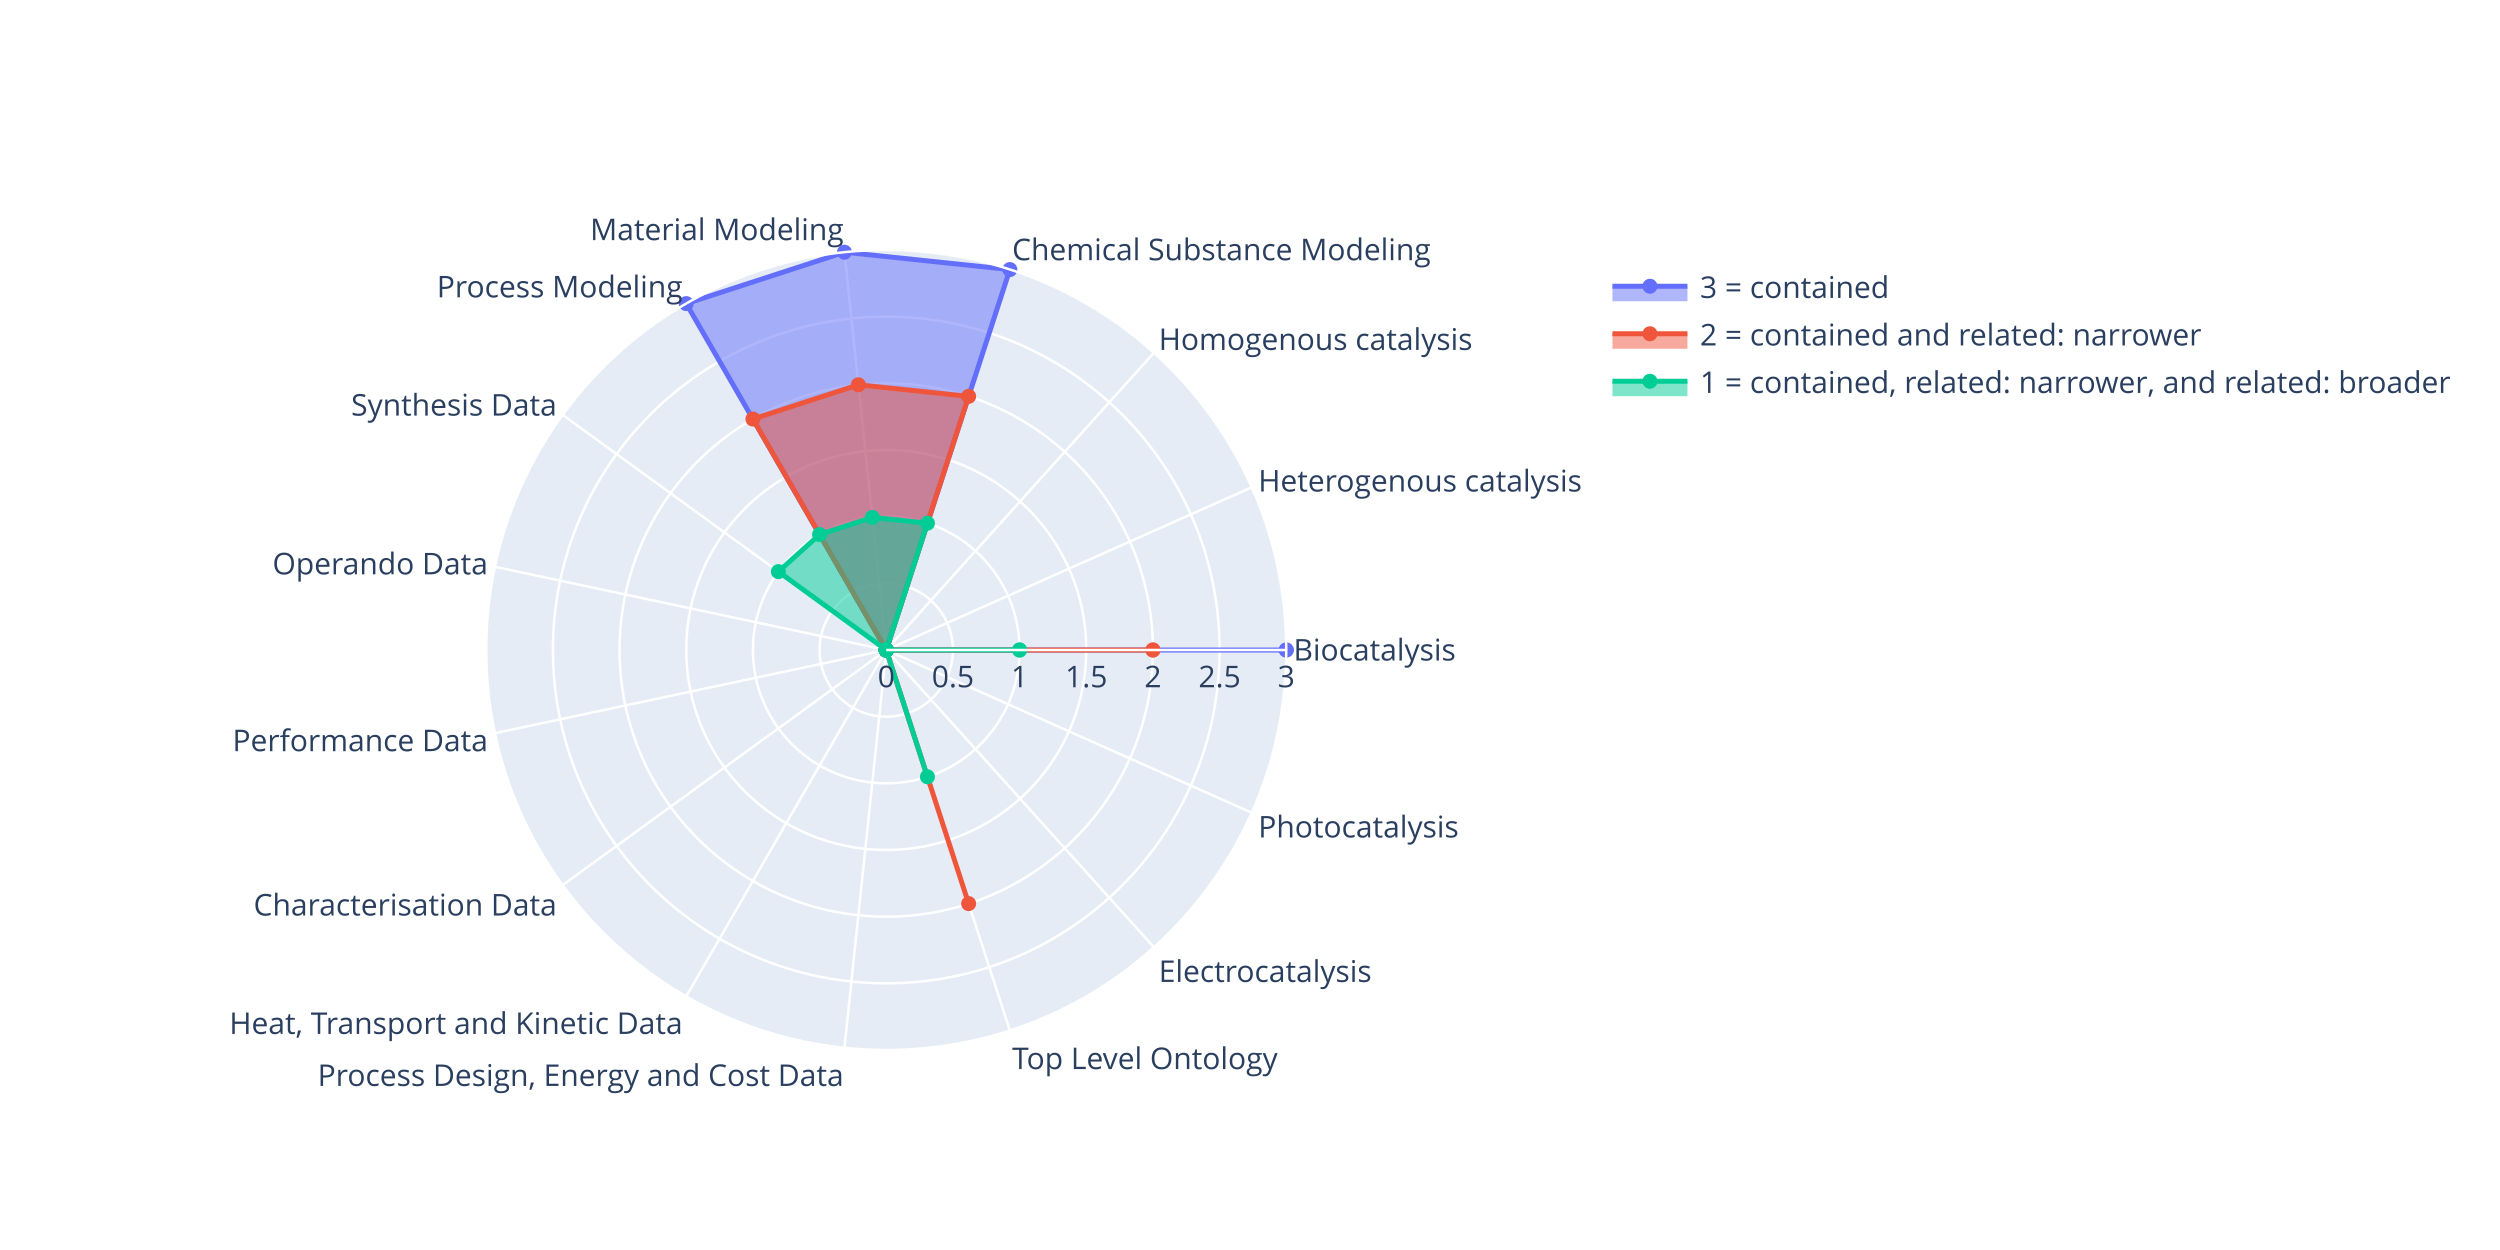
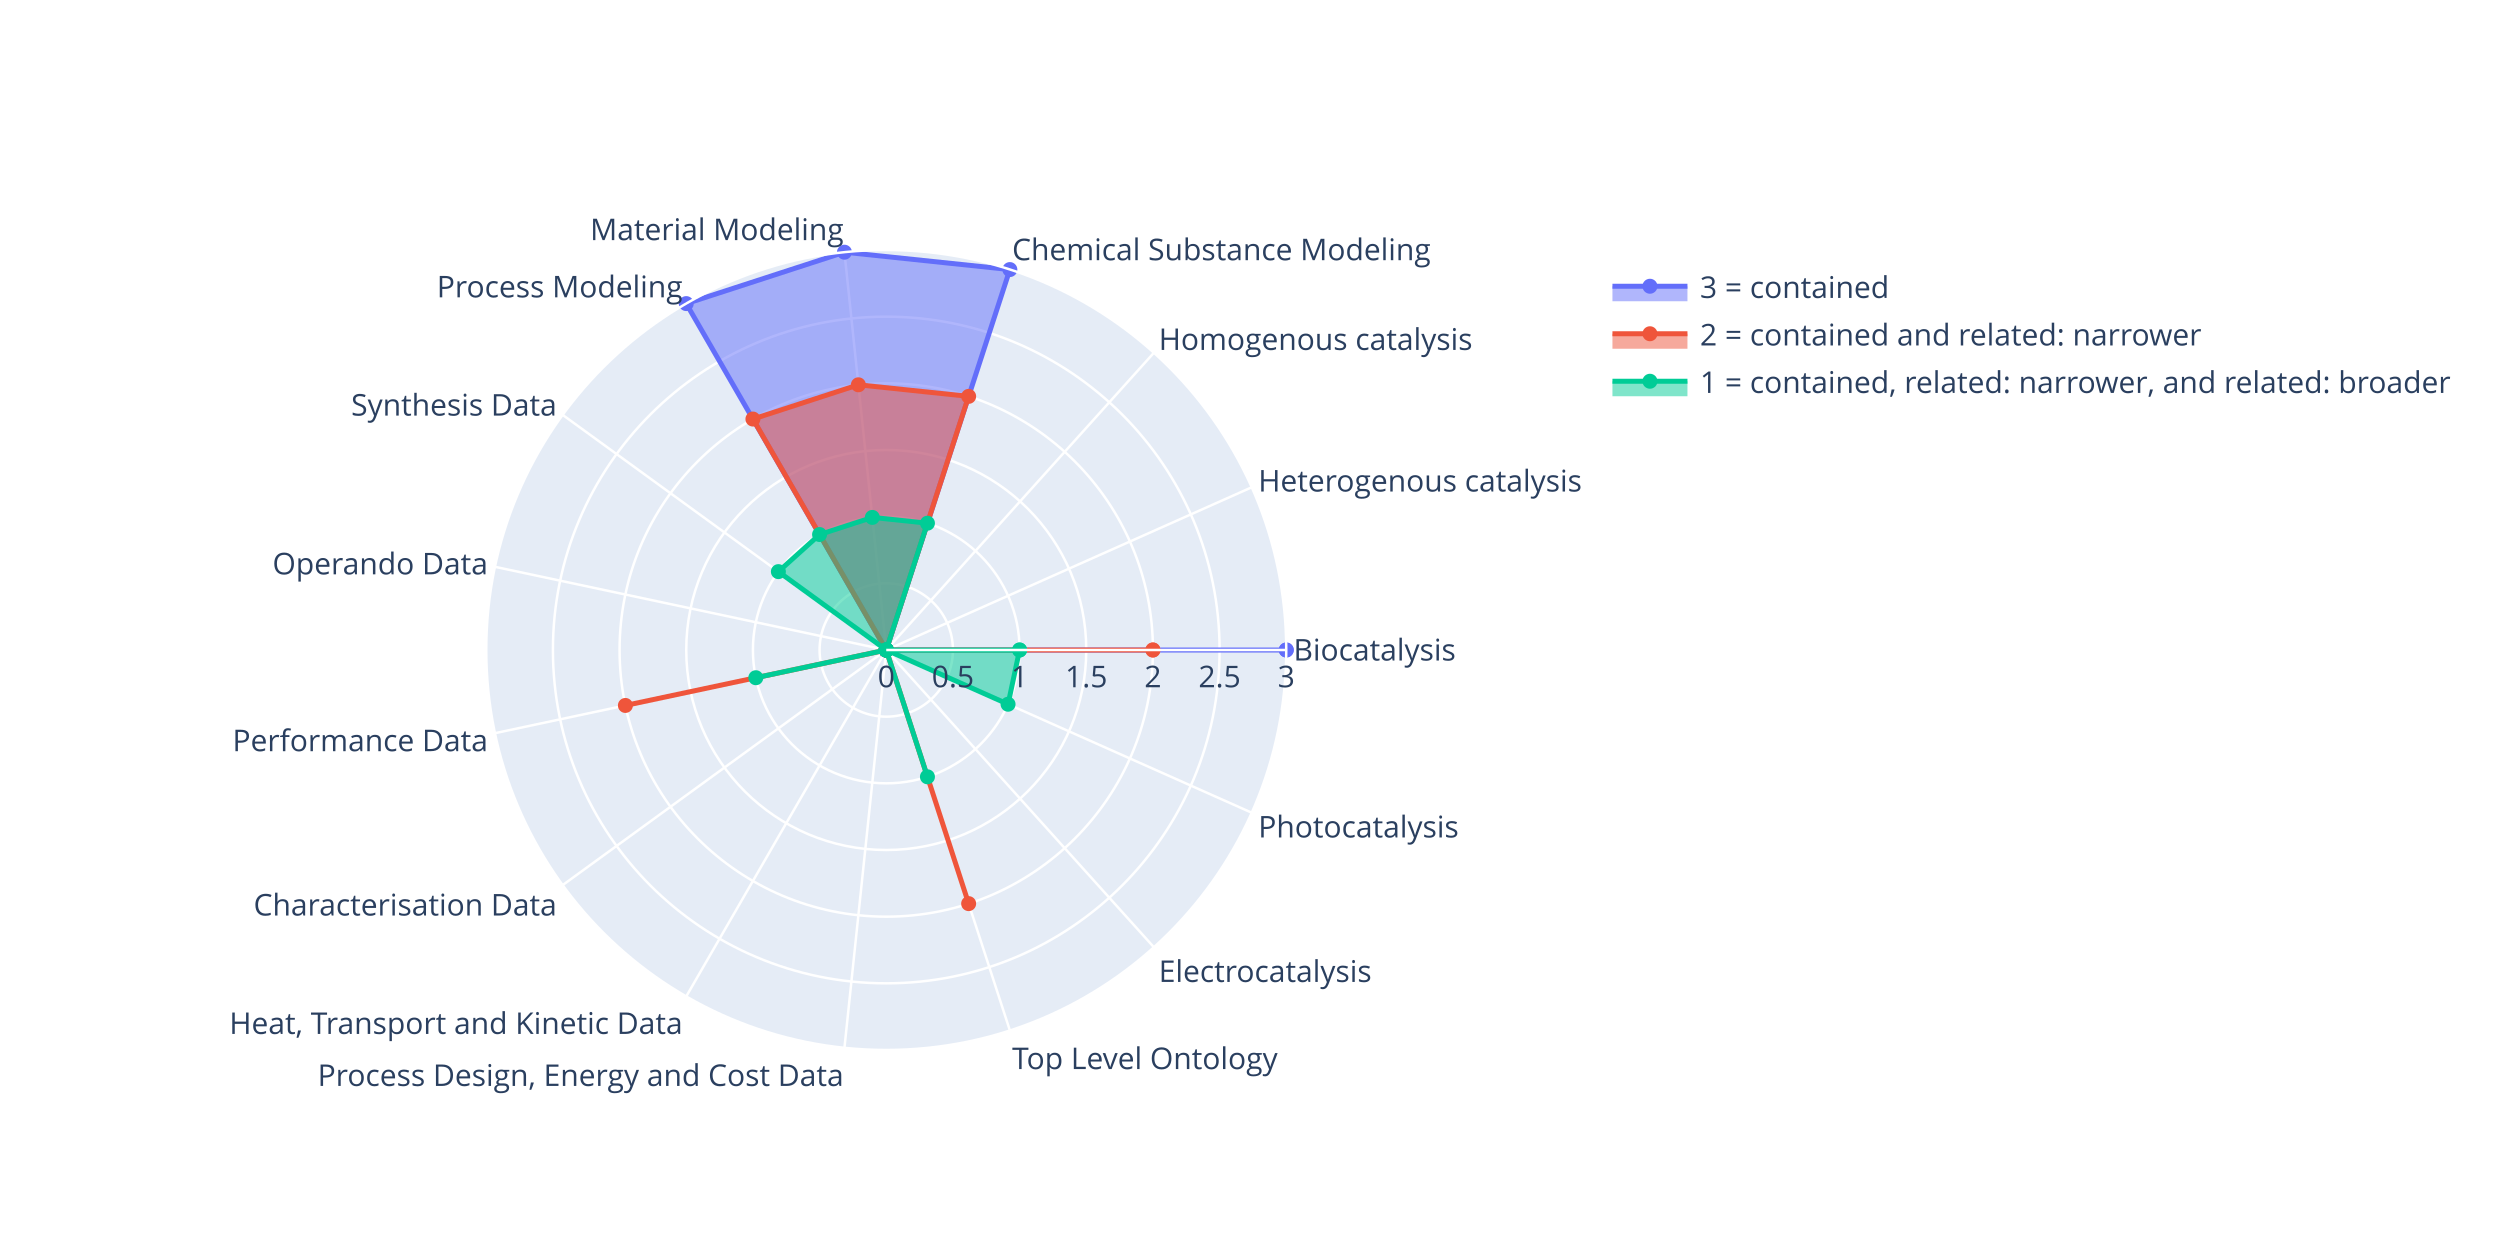
<svg xmlns="http://www.w3.org/2000/svg" class="main-svg" width="1000" height="500" style="" viewBox="0 0 1000 500">
  <rect x="0" y="0" width="1000" height="500" style="fill: rgb(255, 255, 255); fill-opacity: 1;" />
-   <defs id="defs-a525e5">
+   <defs id="defs-efb00a">
    <g class="clips">
-       <clipPath id="clipa525e5polar-for-traces">
+       <clipPath id="clipefb00apolar-for-traces">
        <path d="M160,0A160,160 0,1,0 -160,-1.9594348786357652e-14A160,160 0,1,0 160,3.9188697572715304e-14Z" transform="translate(160,160)" />
      </clipPath>
    </g>
    <g class="gradients" />
    <g class="patterns" />
  </defs>
  <g class="bglayer" />
  <g class="layer-below">
    <g class="imagelayer" />
    <g class="shapelayer" />
  </g>
  <g class="cartesianlayer" />
  <g class="polarlayer">
    <g class="polar">
      <g class="polarsublayer draglayer" />
      <g class="polarsublayer plotbg">
        <path d="M160,0A160,160 0,1,0 -160,-1.9594348786357652e-14A160,160 0,1,0 160,3.9188697572715304e-14Z" transform="translate(354.5,260)" style="fill: rgb(229, 236, 246); fill-opacity: 1;" />
      </g>
      <g class="polarsublayer backplot">
        <g class="maplayer" />
      </g>
      <g class="polarsublayer angular-grid" style="fill: none;">
        <path class="angularaxisgrid" d="M354.5,260L514.5,260" style="stroke: rgb(255, 255, 255); stroke-opacity: 1; stroke-width: 1px;" />
        <path class="angularaxisgrid" d="M354.5,260L500.667,194.922" style="stroke: rgb(255, 255, 255); stroke-opacity: 1; stroke-width: 1px;" />
        <path class="angularaxisgrid" d="M354.5,260L461.561,141.097" style="stroke: rgb(255, 255, 255); stroke-opacity: 1; stroke-width: 1px;" />
        <path class="angularaxisgrid" d="M354.5,260L403.943,107.831" style="stroke: rgb(255, 255, 255); stroke-opacity: 1; stroke-width: 1px;" />
        <path class="angularaxisgrid" d="M354.5,260L337.775,100.876" style="stroke: rgb(255, 255, 255); stroke-opacity: 1; stroke-width: 1px;" />
        <path class="angularaxisgrid" d="M354.5,260L274.5,121.436" style="stroke: rgb(255, 255, 255); stroke-opacity: 1; stroke-width: 1px;" />
        <path class="angularaxisgrid" d="M354.5,260L225.057,165.954" style="stroke: rgb(255, 255, 255); stroke-opacity: 1; stroke-width: 1px;" />
        <path class="angularaxisgrid" d="M354.5,260L197.996,226.734" style="stroke: rgb(255, 255, 255); stroke-opacity: 1; stroke-width: 1px;" />
        <path class="angularaxisgrid" d="M354.5,260L197.996,293.266" style="stroke: rgb(255, 255, 255); stroke-opacity: 1; stroke-width: 1px;" />
        <path class="angularaxisgrid" d="M354.5,260L225.057,354.046" style="stroke: rgb(255, 255, 255); stroke-opacity: 1; stroke-width: 1px;" />
        <path class="angularaxisgrid" d="M354.5,260L274.5,398.564" style="stroke: rgb(255, 255, 255); stroke-opacity: 1; stroke-width: 1px;" />
        <path class="angularaxisgrid" d="M354.5,260L337.775,419.124" style="stroke: rgb(255, 255, 255); stroke-opacity: 1; stroke-width: 1px;" />
        <path class="angularaxisgrid" d="M354.5,260L403.943,412.169" style="stroke: rgb(255, 255, 255); stroke-opacity: 1; stroke-width: 1px;" />
        <path class="angularaxisgrid" d="M354.5,260L461.561,378.903" style="stroke: rgb(255, 255, 255); stroke-opacity: 1; stroke-width: 1px;" />
        <path class="angularaxisgrid" d="M354.5,260L500.667,325.078" style="stroke: rgb(255, 255, 255); stroke-opacity: 1; stroke-width: 1px;" />
      </g>
      <g class="polarsublayer radial-grid" transform="translate(354.5,260)" style="fill: none;">
        <path class="xgrid" d="M26.67,0A26.67,26.67 0,1,0 -26.67,-3.2661330133259913e-15A26.67,26.67 0,1,0 26.67,6.532266026651983e-15Z" style="stroke: rgb(255, 255, 255); stroke-opacity: 1; stroke-width: 1px;" />
        <path class="xgrid" d="M53.33,0A53.33,53.33 0,1,0 -53.33,-6.531041379852834e-15A53.33,53.33 0,1,0 53.33,1.3062082759705669e-14Z" style="stroke: rgb(255, 255, 255); stroke-opacity: 1; stroke-width: 1px;" />
        <path class="xgrid" d="M80,0A80,80 0,1,0 -80,-9.797174393178826e-15A80,80 0,1,0 80,1.9594348786357652e-14Z" style="stroke: rgb(255, 255, 255); stroke-opacity: 1; stroke-width: 1px;" />
        <path class="xgrid" d="M106.67,0A106.67,106.67 0,1,0 -106.67,-1.3063307406504817e-14A106.67,106.67 0,1,0 106.67,2.6126614813009634e-14Z" style="stroke: rgb(255, 255, 255); stroke-opacity: 1; stroke-width: 1px;" />
        <path class="xgrid" d="M133.33,0A133.33,133.33 0,1,0 -133.33,-1.632821577303166e-14A133.33,133.33 0,1,0 133.33,3.265643154606332e-14Z" style="stroke: rgb(255, 255, 255); stroke-opacity: 1; stroke-width: 1px;" />
      </g>
      <g class="polarsublayer frontplot" transform="translate(194.5,100)">
        <g class="barlayer" />
        <g class="scatterlayer">
-           <g class="trace scatter tracea9d28b" style="stroke-miterlimit: 2; opacity: 1;">
-             <g class="fills" clip-path="url(#clipa525e5polar-for-traces)">
+           <g class="trace scatter trace24761d" style="stroke-miterlimit: 2; opacity: 1;">
+             <g class="fills" clip-path="url(#clipefb00apolar-for-traces)">
              <g>
                <path class="js-fill" d="M320,160L160,160L160,160L209.44,7.83L143.28,0.88L80,21.44L160,160L160,160L160,160L160,160L160,160L160,160L160,160L160,160L160,160L320,160Z" style="fill: rgb(99, 110, 250); fill-opacity: 0.5; stroke-width: 0;" />
              </g>
            </g>
            <g class="errorbars" />
            <g class="lines">
-               <path class="js-line" d="M320,160L160,160L160,160L209.44,7.83L143.28,0.88L80,21.44L160,160L160,160L160,160L160,160L160,160L160,160L160,160L160,160L160,160L320,160" clip-path="url(#clipa525e5polar-for-traces)" style="vector-effect: non-scaling-stroke; fill: none; stroke: rgb(99, 110, 250); stroke-opacity: 1; stroke-width: 2px; opacity: 1;" />
+               <path class="js-line" d="M320,160L160,160L160,160L209.44,7.83L143.28,0.88L80,21.44L160,160L160,160L160,160L160,160L160,160L160,160L160,160L160,160L160,160L320,160" clip-path="url(#clipefb00apolar-for-traces)" style="vector-effect: non-scaling-stroke; fill: none; stroke: rgb(99, 110, 250); stroke-opacity: 1; stroke-width: 2px; opacity: 1;" />
            </g>
            <g class="points">
              <path class="point" transform="translate(320,160)" d="M3,0A3,3 0 1,1 0,-3A3,3 0 0,1 3,0Z" style="opacity: 1; stroke-width: 0px; fill: rgb(99, 110, 250); fill-opacity: 1;" />
              <path class="point" transform="translate(160,160)" d="M3,0A3,3 0 1,1 0,-3A3,3 0 0,1 3,0Z" style="opacity: 1; stroke-width: 0px; fill: rgb(99, 110, 250); fill-opacity: 1;" />
              <path class="point" transform="translate(160,160)" d="M3,0A3,3 0 1,1 0,-3A3,3 0 0,1 3,0Z" style="opacity: 1; stroke-width: 0px; fill: rgb(99, 110, 250); fill-opacity: 1;" />
              <path class="point" transform="translate(209.44,7.83)" d="M3,0A3,3 0 1,1 0,-3A3,3 0 0,1 3,0Z" style="opacity: 1; stroke-width: 0px; fill: rgb(99, 110, 250); fill-opacity: 1;" />
              <path class="point" transform="translate(143.28,0.88)" d="M3,0A3,3 0 1,1 0,-3A3,3 0 0,1 3,0Z" style="opacity: 1; stroke-width: 0px; fill: rgb(99, 110, 250); fill-opacity: 1;" />
              <path class="point" transform="translate(80,21.44)" d="M3,0A3,3 0 1,1 0,-3A3,3 0 0,1 3,0Z" style="opacity: 1; stroke-width: 0px; fill: rgb(99, 110, 250); fill-opacity: 1;" />
              <path class="point" transform="translate(160,160)" d="M3,0A3,3 0 1,1 0,-3A3,3 0 0,1 3,0Z" style="opacity: 1; stroke-width: 0px; fill: rgb(99, 110, 250); fill-opacity: 1;" />
              <path class="point" transform="translate(160,160)" d="M3,0A3,3 0 1,1 0,-3A3,3 0 0,1 3,0Z" style="opacity: 1; stroke-width: 0px; fill: rgb(99, 110, 250); fill-opacity: 1;" />
              <path class="point" transform="translate(160,160)" d="M3,0A3,3 0 1,1 0,-3A3,3 0 0,1 3,0Z" style="opacity: 1; stroke-width: 0px; fill: rgb(99, 110, 250); fill-opacity: 1;" />
              <path class="point" transform="translate(160,160)" d="M3,0A3,3 0 1,1 0,-3A3,3 0 0,1 3,0Z" style="opacity: 1; stroke-width: 0px; fill: rgb(99, 110, 250); fill-opacity: 1;" />
              <path class="point" transform="translate(160,160)" d="M3,0A3,3 0 1,1 0,-3A3,3 0 0,1 3,0Z" style="opacity: 1; stroke-width: 0px; fill: rgb(99, 110, 250); fill-opacity: 1;" />
              <path class="point" transform="translate(160,160)" d="M3,0A3,3 0 1,1 0,-3A3,3 0 0,1 3,0Z" style="opacity: 1; stroke-width: 0px; fill: rgb(99, 110, 250); fill-opacity: 1;" />
              <path class="point" transform="translate(160,160)" d="M3,0A3,3 0 1,1 0,-3A3,3 0 0,1 3,0Z" style="opacity: 1; stroke-width: 0px; fill: rgb(99, 110, 250); fill-opacity: 1;" />
              <path class="point" transform="translate(160,160)" d="M3,0A3,3 0 1,1 0,-3A3,3 0 0,1 3,0Z" style="opacity: 1; stroke-width: 0px; fill: rgb(99, 110, 250); fill-opacity: 1;" />
              <path class="point" transform="translate(160,160)" d="M3,0A3,3 0 1,1 0,-3A3,3 0 0,1 3,0Z" style="opacity: 1; stroke-width: 0px; fill: rgb(99, 110, 250); fill-opacity: 1;" />
              <path class="point" transform="translate(320,160)" d="M3,0A3,3 0 1,1 0,-3A3,3 0 0,1 3,0Z" style="opacity: 1; stroke-width: 0px; fill: rgb(99, 110, 250); fill-opacity: 1;" />
            </g>
            <g class="text" />
          </g>
-           <g class="trace scatter trace941033" style="stroke-miterlimit: 2; opacity: 1;">
-             <g class="fills" clip-path="url(#clipa525e5polar-for-traces)">
+           <g class="trace scatter trace0a0d93" style="stroke-miterlimit: 2; opacity: 1;">
+             <g class="fills" clip-path="url(#clipefb00apolar-for-traces)">
              <g>
-                 <path class="js-fill" d="M266.67,160L160,160L160,160L192.96,58.55L148.85,53.92L106.67,67.62L160,160L160,160L160,160L160,160L160,160L160,160L192.96,261.45L160,160L160,160L266.67,160Z" style="fill: rgb(239, 85, 59); fill-opacity: 0.5; stroke-width: 0;" />
+                 <path class="js-fill" d="M266.67,160L160,160L160,160L192.96,58.55L148.85,53.92L106.67,67.62L160,160L160,160L55.66,182.18L160,160L160,160L160,160L192.96,261.45L160,160L160,160L266.67,160Z" style="fill: rgb(239, 85, 59); fill-opacity: 0.5; stroke-width: 0;" />
              </g>
            </g>
            <g class="errorbars" />
            <g class="lines">
-               <path class="js-line" d="M266.67,160L160,160L160,160L192.96,58.55L148.85,53.92L106.67,67.62L160,160L160,160L160,160L160,160L160,160L160,160L192.96,261.45L160,160L160,160L266.67,160" clip-path="url(#clipa525e5polar-for-traces)" style="vector-effect: non-scaling-stroke; fill: none; stroke: rgb(239, 85, 59); stroke-opacity: 1; stroke-width: 2px; opacity: 1;" />
+               <path class="js-line" d="M266.67,160L160,160L160,160L192.96,58.55L148.85,53.92L106.67,67.62L160,160L160,160L55.66,182.18L160,160L160,160L160,160L192.96,261.45L160,160L160,160L266.67,160" clip-path="url(#clipefb00apolar-for-traces)" style="vector-effect: non-scaling-stroke; fill: none; stroke: rgb(239, 85, 59); stroke-opacity: 1; stroke-width: 2px; opacity: 1;" />
            </g>
            <g class="points">
              <path class="point" transform="translate(266.67,160)" d="M3,0A3,3 0 1,1 0,-3A3,3 0 0,1 3,0Z" style="opacity: 1; stroke-width: 0px; fill: rgb(239, 85, 59); fill-opacity: 1;" />
              <path class="point" transform="translate(160,160)" d="M3,0A3,3 0 1,1 0,-3A3,3 0 0,1 3,0Z" style="opacity: 1; stroke-width: 0px; fill: rgb(239, 85, 59); fill-opacity: 1;" />
              <path class="point" transform="translate(160,160)" d="M3,0A3,3 0 1,1 0,-3A3,3 0 0,1 3,0Z" style="opacity: 1; stroke-width: 0px; fill: rgb(239, 85, 59); fill-opacity: 1;" />
              <path class="point" transform="translate(192.96,58.55)" d="M3,0A3,3 0 1,1 0,-3A3,3 0 0,1 3,0Z" style="opacity: 1; stroke-width: 0px; fill: rgb(239, 85, 59); fill-opacity: 1;" />
              <path class="point" transform="translate(148.85,53.92)" d="M3,0A3,3 0 1,1 0,-3A3,3 0 0,1 3,0Z" style="opacity: 1; stroke-width: 0px; fill: rgb(239, 85, 59); fill-opacity: 1;" />
              <path class="point" transform="translate(106.67,67.62)" d="M3,0A3,3 0 1,1 0,-3A3,3 0 0,1 3,0Z" style="opacity: 1; stroke-width: 0px; fill: rgb(239, 85, 59); fill-opacity: 1;" />
              <path class="point" transform="translate(160,160)" d="M3,0A3,3 0 1,1 0,-3A3,3 0 0,1 3,0Z" style="opacity: 1; stroke-width: 0px; fill: rgb(239, 85, 59); fill-opacity: 1;" />
              <path class="point" transform="translate(160,160)" d="M3,0A3,3 0 1,1 0,-3A3,3 0 0,1 3,0Z" style="opacity: 1; stroke-width: 0px; fill: rgb(239, 85, 59); fill-opacity: 1;" />
-               <path class="point" transform="translate(160,160)" d="M3,0A3,3 0 1,1 0,-3A3,3 0 0,1 3,0Z" style="opacity: 1; stroke-width: 0px; fill: rgb(239, 85, 59); fill-opacity: 1;" />
+               <path class="point" transform="translate(55.66,182.18)" d="M3,0A3,3 0 1,1 0,-3A3,3 0 0,1 3,0Z" style="opacity: 1; stroke-width: 0px; fill: rgb(239, 85, 59); fill-opacity: 1;" />
              <path class="point" transform="translate(160,160)" d="M3,0A3,3 0 1,1 0,-3A3,3 0 0,1 3,0Z" style="opacity: 1; stroke-width: 0px; fill: rgb(239, 85, 59); fill-opacity: 1;" />
              <path class="point" transform="translate(160,160)" d="M3,0A3,3 0 1,1 0,-3A3,3 0 0,1 3,0Z" style="opacity: 1; stroke-width: 0px; fill: rgb(239, 85, 59); fill-opacity: 1;" />
              <path class="point" transform="translate(160,160)" d="M3,0A3,3 0 1,1 0,-3A3,3 0 0,1 3,0Z" style="opacity: 1; stroke-width: 0px; fill: rgb(239, 85, 59); fill-opacity: 1;" />
              <path class="point" transform="translate(192.96,261.45)" d="M3,0A3,3 0 1,1 0,-3A3,3 0 0,1 3,0Z" style="opacity: 1; stroke-width: 0px; fill: rgb(239, 85, 59); fill-opacity: 1;" />
              <path class="point" transform="translate(160,160)" d="M3,0A3,3 0 1,1 0,-3A3,3 0 0,1 3,0Z" style="opacity: 1; stroke-width: 0px; fill: rgb(239, 85, 59); fill-opacity: 1;" />
              <path class="point" transform="translate(160,160)" d="M3,0A3,3 0 1,1 0,-3A3,3 0 0,1 3,0Z" style="opacity: 1; stroke-width: 0px; fill: rgb(239, 85, 59); fill-opacity: 1;" />
              <path class="point" transform="translate(266.67,160)" d="M3,0A3,3 0 1,1 0,-3A3,3 0 0,1 3,0Z" style="opacity: 1; stroke-width: 0px; fill: rgb(239, 85, 59); fill-opacity: 1;" />
            </g>
            <g class="text" />
          </g>
-           <g class="trace scatter trace5d0948" style="stroke-miterlimit: 2; opacity: 1;">
-             <g class="fills" clip-path="url(#clipa525e5polar-for-traces)">
+           <g class="trace scatter trace2f1307" style="stroke-miterlimit: 2; opacity: 1;">
+             <g class="fills" clip-path="url(#clipefb00apolar-for-traces)">
              <g>
-                 <path class="js-fill" d="M213.33,160L160,160L160,160L176.48,109.28L154.43,106.96L133.33,113.81L116.85,128.65L160,160L160,160L160,160L160,160L160,160L176.48,210.72L160,160L160,160L213.33,160Z" style="fill: rgb(0, 204, 150); fill-opacity: 0.5; stroke-width: 0;" />
+                 <path class="js-fill" d="M213.33,160L160,160L160,160L176.48,109.28L154.43,106.96L133.33,113.81L116.85,128.65L160,160L107.83,171.09L160,160L160,160L160,160L176.48,210.72L160,160L208.72,181.69L213.33,160Z" style="fill: rgb(0, 204, 150); fill-opacity: 0.5; stroke-width: 0;" />
              </g>
            </g>
            <g class="errorbars" />
            <g class="lines">
-               <path class="js-line" d="M213.33,160L160,160L160,160L176.48,109.28L154.43,106.96L133.33,113.81L116.85,128.65L160,160L160,160L160,160L160,160L160,160L176.48,210.72L160,160L160,160L213.33,160" clip-path="url(#clipa525e5polar-for-traces)" style="vector-effect: non-scaling-stroke; fill: none; stroke: rgb(0, 204, 150); stroke-opacity: 1; stroke-width: 2px; opacity: 1;" />
+               <path class="js-line" d="M213.33,160L160,160L160,160L176.48,109.28L154.43,106.96L133.33,113.81L116.85,128.65L160,160L107.83,171.09L160,160L160,160L160,160L176.48,210.72L160,160L208.72,181.69L213.33,160" clip-path="url(#clipefb00apolar-for-traces)" style="vector-effect: non-scaling-stroke; fill: none; stroke: rgb(0, 204, 150); stroke-opacity: 1; stroke-width: 2px; opacity: 1;" />
            </g>
            <g class="points">
              <path class="point" transform="translate(213.33,160)" d="M3,0A3,3 0 1,1 0,-3A3,3 0 0,1 3,0Z" style="opacity: 1; stroke-width: 0px; fill: rgb(0, 204, 150); fill-opacity: 1;" />
              <path class="point" transform="translate(160,160)" d="M3,0A3,3 0 1,1 0,-3A3,3 0 0,1 3,0Z" style="opacity: 1; stroke-width: 0px; fill: rgb(0, 204, 150); fill-opacity: 1;" />
              <path class="point" transform="translate(160,160)" d="M3,0A3,3 0 1,1 0,-3A3,3 0 0,1 3,0Z" style="opacity: 1; stroke-width: 0px; fill: rgb(0, 204, 150); fill-opacity: 1;" />
              <path class="point" transform="translate(176.48,109.28)" d="M3,0A3,3 0 1,1 0,-3A3,3 0 0,1 3,0Z" style="opacity: 1; stroke-width: 0px; fill: rgb(0, 204, 150); fill-opacity: 1;" />
              <path class="point" transform="translate(154.43,106.96)" d="M3,0A3,3 0 1,1 0,-3A3,3 0 0,1 3,0Z" style="opacity: 1; stroke-width: 0px; fill: rgb(0, 204, 150); fill-opacity: 1;" />
              <path class="point" transform="translate(133.33,113.81)" d="M3,0A3,3 0 1,1 0,-3A3,3 0 0,1 3,0Z" style="opacity: 1; stroke-width: 0px; fill: rgb(0, 204, 150); fill-opacity: 1;" />
              <path class="point" transform="translate(116.85,128.65)" d="M3,0A3,3 0 1,1 0,-3A3,3 0 0,1 3,0Z" style="opacity: 1; stroke-width: 0px; fill: rgb(0, 204, 150); fill-opacity: 1;" />
              <path class="point" transform="translate(160,160)" d="M3,0A3,3 0 1,1 0,-3A3,3 0 0,1 3,0Z" style="opacity: 1; stroke-width: 0px; fill: rgb(0, 204, 150); fill-opacity: 1;" />
-               <path class="point" transform="translate(160,160)" d="M3,0A3,3 0 1,1 0,-3A3,3 0 0,1 3,0Z" style="opacity: 1; stroke-width: 0px; fill: rgb(0, 204, 150); fill-opacity: 1;" />
+               <path class="point" transform="translate(107.83,171.09)" d="M3,0A3,3 0 1,1 0,-3A3,3 0 0,1 3,0Z" style="opacity: 1; stroke-width: 0px; fill: rgb(0, 204, 150); fill-opacity: 1;" />
              <path class="point" transform="translate(160,160)" d="M3,0A3,3 0 1,1 0,-3A3,3 0 0,1 3,0Z" style="opacity: 1; stroke-width: 0px; fill: rgb(0, 204, 150); fill-opacity: 1;" />
              <path class="point" transform="translate(160,160)" d="M3,0A3,3 0 1,1 0,-3A3,3 0 0,1 3,0Z" style="opacity: 1; stroke-width: 0px; fill: rgb(0, 204, 150); fill-opacity: 1;" />
              <path class="point" transform="translate(160,160)" d="M3,0A3,3 0 1,1 0,-3A3,3 0 0,1 3,0Z" style="opacity: 1; stroke-width: 0px; fill: rgb(0, 204, 150); fill-opacity: 1;" />
              <path class="point" transform="translate(176.48,210.72)" d="M3,0A3,3 0 1,1 0,-3A3,3 0 0,1 3,0Z" style="opacity: 1; stroke-width: 0px; fill: rgb(0, 204, 150); fill-opacity: 1;" />
              <path class="point" transform="translate(160,160)" d="M3,0A3,3 0 1,1 0,-3A3,3 0 0,1 3,0Z" style="opacity: 1; stroke-width: 0px; fill: rgb(0, 204, 150); fill-opacity: 1;" />
-               <path class="point" transform="translate(160,160)" d="M3,0A3,3 0 1,1 0,-3A3,3 0 0,1 3,0Z" style="opacity: 1; stroke-width: 0px; fill: rgb(0, 204, 150); fill-opacity: 1;" />
+               <path class="point" transform="translate(208.72,181.69)" d="M3,0A3,3 0 1,1 0,-3A3,3 0 0,1 3,0Z" style="opacity: 1; stroke-width: 0px; fill: rgb(0, 204, 150); fill-opacity: 1;" />
              <path class="point" transform="translate(213.33,160)" d="M3,0A3,3 0 1,1 0,-3A3,3 0 0,1 3,0Z" style="opacity: 1; stroke-width: 0px; fill: rgb(0, 204, 150); fill-opacity: 1;" />
            </g>
            <g class="text" />
          </g>
        </g>
      </g>
      <g class="polarsublayer angular-line">
        <path d="M160,0A160,160 0,1,0 -160,-1.9594348786357652e-14A160,160 0,1,0 160,3.9188697572715304e-14Z" transform="translate(354.5,260)" stroke-width="1" style="fill: none; stroke: rgb(255, 255, 255); stroke-opacity: 1;" />
      </g>
      <g class="polarsublayer radial-line">
        <line x1="0" y1="0" x2="160" y2="0" transform="translate(354.5,260)" stroke-width="1" style="fill: none; stroke: rgb(255, 255, 255); stroke-opacity: 1;" />
      </g>
      <g class="polarsublayer angular-axis">
        <g class="angularaxistick">
          <text text-anchor="start" x="2.9" y="4.2" transform="translate(514.5,260)" style="font-family: 'Open Sans', verdana, arial, sans-serif; font-size: 12px; fill: rgb(42, 63, 95); fill-opacity: 1; white-space: pre; opacity: 1;">Biocatalysis</text>
        </g>
        <g class="angularaxistick">
          <text text-anchor="start" x="2.649" y="1.681" transform="translate(500.6673,194.9221)" style="font-family: 'Open Sans', verdana, arial, sans-serif; font-size: 12px; fill: rgb(42, 63, 95); fill-opacity: 1; white-space: pre; opacity: 1;">Heterogenous catalysis</text>
        </g>
        <g class="angularaxistick">
          <text text-anchor="start" x="1.94" y="-1.128" transform="translate(461.5609,141.0968)" style="font-family: 'Open Sans', verdana, arial, sans-serif; font-size: 12px; fill: rgb(42, 63, 95); fill-opacity: 1; white-space: pre; opacity: 1;">Homogenous catalysis</text>
        </g>
        <g class="angularaxistick">
          <text text-anchor="start" x="0.896" y="-3.743" transform="translate(403.9427,107.831)" style="font-family: 'Open Sans', verdana, arial, sans-serif; font-size: 12px; fill: rgb(42, 63, 95); fill-opacity: 1; white-space: pre; opacity: 1;">Chemical Substance Modeling</text>
        </g>
        <g class="angularaxistick">
          <text text-anchor="end" x="-0.303" y="-4.832" transform="translate(337.7754,100.8765)" style="font-family: 'Open Sans', verdana, arial, sans-serif; font-size: 12px; fill: rgb(42, 63, 95); fill-opacity: 1; white-space: pre; opacity: 1;">Material Modeling</text>
        </g>
        <g class="angularaxistick">
          <text text-anchor="end" x="-1.45" y="-2.49" transform="translate(274.5,121.4359)" style="font-family: 'Open Sans', verdana, arial, sans-serif; font-size: 12px; fill: rgb(42, 63, 95); fill-opacity: 1; white-space: pre; opacity: 1;">Process Modeling</text>
        </g>
        <g class="angularaxistick">
          <text text-anchor="end" x="-2.346" y="0.283" transform="translate(225.0573,165.9544)" style="font-family: 'Open Sans', verdana, arial, sans-serif; font-size: 12px; fill: rgb(42, 63, 95); fill-opacity: 1; white-space: pre; opacity: 1;">Synthesis Data</text>
        </g>
        <g class="angularaxistick">
          <text text-anchor="end" x="-2.837" y="3.006" transform="translate(197.9964,226.7341)" style="font-family: 'Open Sans', verdana, arial, sans-serif; font-size: 12px; fill: rgb(42, 63, 95); fill-opacity: 1; white-space: pre; opacity: 1;">Operando Data</text>
        </g>
        <g class="angularaxistick">
          <text text-anchor="end" x="-2.837" y="7.206" transform="translate(197.9964,293.2659)" style="font-family: 'Open Sans', verdana, arial, sans-serif; font-size: 12px; fill: rgb(42, 63, 95); fill-opacity: 1; white-space: pre; opacity: 1;">Performance Data</text>
        </g>
        <g class="angularaxistick">
          <text text-anchor="end" x="-2.346" y="12.156" transform="translate(225.0573,354.0456)" style="font-family: 'Open Sans', verdana, arial, sans-serif; font-size: 12px; fill: rgb(42, 63, 95); fill-opacity: 1; white-space: pre; opacity: 1;">Characterisation Data</text>
        </g>
        <g class="angularaxistick">
          <text text-anchor="end" x="-1.45" y="15.004" transform="translate(274.5,398.5641)" style="font-family: 'Open Sans', verdana, arial, sans-serif; font-size: 12px; fill: rgb(42, 63, 95); fill-opacity: 1; white-space: pre; opacity: 1;">Heat, Transport and Kinetic Data</text>
        </g>
        <g class="angularaxistick">
          <text text-anchor="end" x="-0.303" y="15.257" transform="translate(337.7754,419.1235)" style="font-family: 'Open Sans', verdana, arial, sans-serif; font-size: 12px; fill: rgb(42, 63, 95); fill-opacity: 1; white-space: pre; opacity: 1;">Process Design, Energy and Cost Data</text>
        </g>
        <g class="angularaxistick">
          <text text-anchor="start" x="0.896" y="15.469" transform="translate(403.9427,412.169)" style="font-family: 'Open Sans', verdana, arial, sans-serif; font-size: 12px; fill: rgb(42, 63, 95); fill-opacity: 1; white-space: pre; opacity: 1;">Top Level Ontology</text>
        </g>
        <g class="angularaxistick">
          <text text-anchor="start" x="1.94" y="13.883" transform="translate(461.5609,378.9032)" style="font-family: 'Open Sans', verdana, arial, sans-serif; font-size: 12px; fill: rgb(42, 63, 95); fill-opacity: 1; white-space: pre; opacity: 1;">Electrocatalysis</text>
        </g>
        <g class="angularaxistick">
          <text text-anchor="start" x="2.649" y="9.897" transform="translate(500.6673,325.0779)" style="font-family: 'Open Sans', verdana, arial, sans-serif; font-size: 12px; fill: rgb(42, 63, 95); fill-opacity: 1; white-space: pre; opacity: 1;">Photocatalysis</text>
        </g>
      </g>
      <g class="polarsublayer radial-axis" transform="translate(354.5,260)">
        <g class="xtick">
          <text text-anchor="middle" x="0" y="14.9" transform="" style="font-family: 'Open Sans', verdana, arial, sans-serif; font-size: 12px; fill: rgb(42, 63, 95); fill-opacity: 1; white-space: pre; opacity: 1;">0</text>
        </g>
        <g class="xtick">
          <text text-anchor="middle" x="0" y="14.9" transform="translate(26.67,0)" style="font-family: 'Open Sans', verdana, arial, sans-serif; font-size: 12px; fill: rgb(42, 63, 95); fill-opacity: 1; white-space: pre; opacity: 1;">0.5</text>
        </g>
        <g class="xtick">
          <text text-anchor="middle" x="0" y="14.9" transform="translate(53.33,0)" style="font-family: 'Open Sans', verdana, arial, sans-serif; font-size: 12px; fill: rgb(42, 63, 95); fill-opacity: 1; white-space: pre; opacity: 1;">1</text>
        </g>
        <g class="xtick">
          <text text-anchor="middle" x="0" y="14.9" transform="translate(80,0)" style="font-family: 'Open Sans', verdana, arial, sans-serif; font-size: 12px; fill: rgb(42, 63, 95); fill-opacity: 1; white-space: pre; opacity: 1;">1.5</text>
        </g>
        <g class="xtick">
          <text text-anchor="middle" x="0" y="14.9" transform="translate(106.67,0)" style="font-family: 'Open Sans', verdana, arial, sans-serif; font-size: 12px; fill: rgb(42, 63, 95); fill-opacity: 1; white-space: pre; opacity: 1;">2</text>
        </g>
        <g class="xtick">
          <text text-anchor="middle" x="0" y="14.9" transform="translate(133.33,0)" style="font-family: 'Open Sans', verdana, arial, sans-serif; font-size: 12px; fill: rgb(42, 63, 95); fill-opacity: 1; white-space: pre; opacity: 1;">2.5</text>
        </g>
        <g class="xtick">
          <text text-anchor="middle" x="0" y="14.9" transform="translate(160,0)" style="font-family: 'Open Sans', verdana, arial, sans-serif; font-size: 12px; fill: rgb(42, 63, 95); fill-opacity: 1; white-space: pre; opacity: 1;">3</text>
        </g>
      </g>
    </g>
  </g>
  <g class="smithlayer" />
  <g class="ternarylayer" />
  <g class="geolayer" />
  <g class="funnelarealayer" />
  <g class="pielayer" />
  <g class="iciclelayer" />
  <g class="treemaplayer" />
  <g class="sunburstlayer" />
  <g class="glimages" />
-   <defs id="topdefs-a525e5">
+   <defs id="topdefs-efb00a">
    <g class="clips" />
-     <clipPath id="legenda525e5">
+     <clipPath id="legendefb00a">
      <rect width="348" height="67" x="0" y="0" />
    </clipPath>
  </defs>
  <g class="layer-above">
    <g class="imagelayer" />
    <g class="shapelayer" />
  </g>
  <g class="infolayer">
    <g class="legend" pointer-events="all" transform="translate(639.98,100)">
      <rect class="bg" shape-rendering="crispEdges" width="348" height="67" x="0" y="0" style="stroke: rgb(68, 68, 68); stroke-opacity: 1; fill: rgb(255, 255, 255); fill-opacity: 1; stroke-width: 0px;" />
-       <g class="scrollbox" transform="" clip-path="url(#legenda525e5)">
+       <g class="scrollbox" transform="" clip-path="url(#legendefb00a)">
        <g class="groups">
          <g class="traces" transform="translate(0,14.5)" style="opacity: 1;">
            <text class="legendtext" text-anchor="start" x="40" y="4.68" style="font-family: 'Open Sans', verdana, arial, sans-serif; font-size: 12px; fill: rgb(42, 63, 95); fill-opacity: 1; white-space: pre;">3 = contained</text>
            <g class="layers" style="opacity: 1;">
              <g class="legendfill">
                <path class="js-fill" d="M5,0h30v6h-30z" style="stroke-width: 0; fill: rgb(99, 110, 250); fill-opacity: 0.5;" />
              </g>
              <g class="legendlines">
                <path class="js-line" d="M5,0h30" style="fill: none; stroke: rgb(99, 110, 250); stroke-opacity: 1; stroke-width: 2px;" />
              </g>
              <g class="legendsymbols">
                <g class="legendpoints">
                  <path class="scatterpts" transform="translate(20,0)" d="M3,0A3,3 0 1,1 0,-3A3,3 0 0,1 3,0Z" style="opacity: 1; stroke-width: 0px; fill: rgb(99, 110, 250); fill-opacity: 1;" />
                </g>
              </g>
            </g>
            <rect class="legendtoggle" x="0" y="-9.5" width="342.562" height="19" style="fill: rgb(0, 0, 0); fill-opacity: 0;" />
          </g>
          <g class="traces" transform="translate(0,33.5)" style="opacity: 1;">
            <text class="legendtext" text-anchor="start" x="40" y="4.68" style="font-family: 'Open Sans', verdana, arial, sans-serif; font-size: 12px; fill: rgb(42, 63, 95); fill-opacity: 1; white-space: pre;">2 = contained and related: narrower</text>
            <g class="layers" style="opacity: 1;">
              <g class="legendfill">
                <path class="js-fill" d="M5,0h30v6h-30z" style="stroke-width: 0; fill: rgb(239, 85, 59); fill-opacity: 0.5;" />
              </g>
              <g class="legendlines">
                <path class="js-line" d="M5,0h30" style="fill: none; stroke: rgb(239, 85, 59); stroke-opacity: 1; stroke-width: 2px;" />
              </g>
              <g class="legendsymbols">
                <g class="legendpoints">
                  <path class="scatterpts" transform="translate(20,0)" d="M3,0A3,3 0 1,1 0,-3A3,3 0 0,1 3,0Z" style="opacity: 1; stroke-width: 0px; fill: rgb(239, 85, 59); fill-opacity: 1;" />
                </g>
              </g>
            </g>
            <rect class="legendtoggle" x="0" y="-9.5" width="342.562" height="19" style="fill: rgb(0, 0, 0); fill-opacity: 0;" />
          </g>
          <g class="traces" transform="translate(0,52.5)" style="opacity: 1;">
            <text class="legendtext" text-anchor="start" x="40" y="4.68" style="font-family: 'Open Sans', verdana, arial, sans-serif; font-size: 12px; fill: rgb(42, 63, 95); fill-opacity: 1; white-space: pre;">1 = contained, related: narrower, and related: broader</text>
            <g class="layers" style="opacity: 1;">
              <g class="legendfill">
                <path class="js-fill" d="M5,0h30v6h-30z" style="stroke-width: 0; fill: rgb(0, 204, 150); fill-opacity: 0.5;" />
              </g>
              <g class="legendlines">
                <path class="js-line" d="M5,0h30" style="fill: none; stroke: rgb(0, 204, 150); stroke-opacity: 1; stroke-width: 2px;" />
              </g>
              <g class="legendsymbols">
                <g class="legendpoints">
                  <path class="scatterpts" transform="translate(20,0)" d="M3,0A3,3 0 1,1 0,-3A3,3 0 0,1 3,0Z" style="opacity: 1; stroke-width: 0px; fill: rgb(0, 204, 150); fill-opacity: 1;" />
                </g>
              </g>
            </g>
            <rect class="legendtoggle" x="0" y="-9.5" width="342.562" height="19" style="fill: rgb(0, 0, 0); fill-opacity: 0;" />
          </g>
        </g>
      </g>
      <rect class="scrollbar" rx="20" ry="3" width="0" height="0" x="0" y="0" style="fill: rgb(128, 139, 164); fill-opacity: 1;" />
    </g>
    <g class="g-gtitle" />
    <g class="g-polartitle" />
  </g>
</svg>
